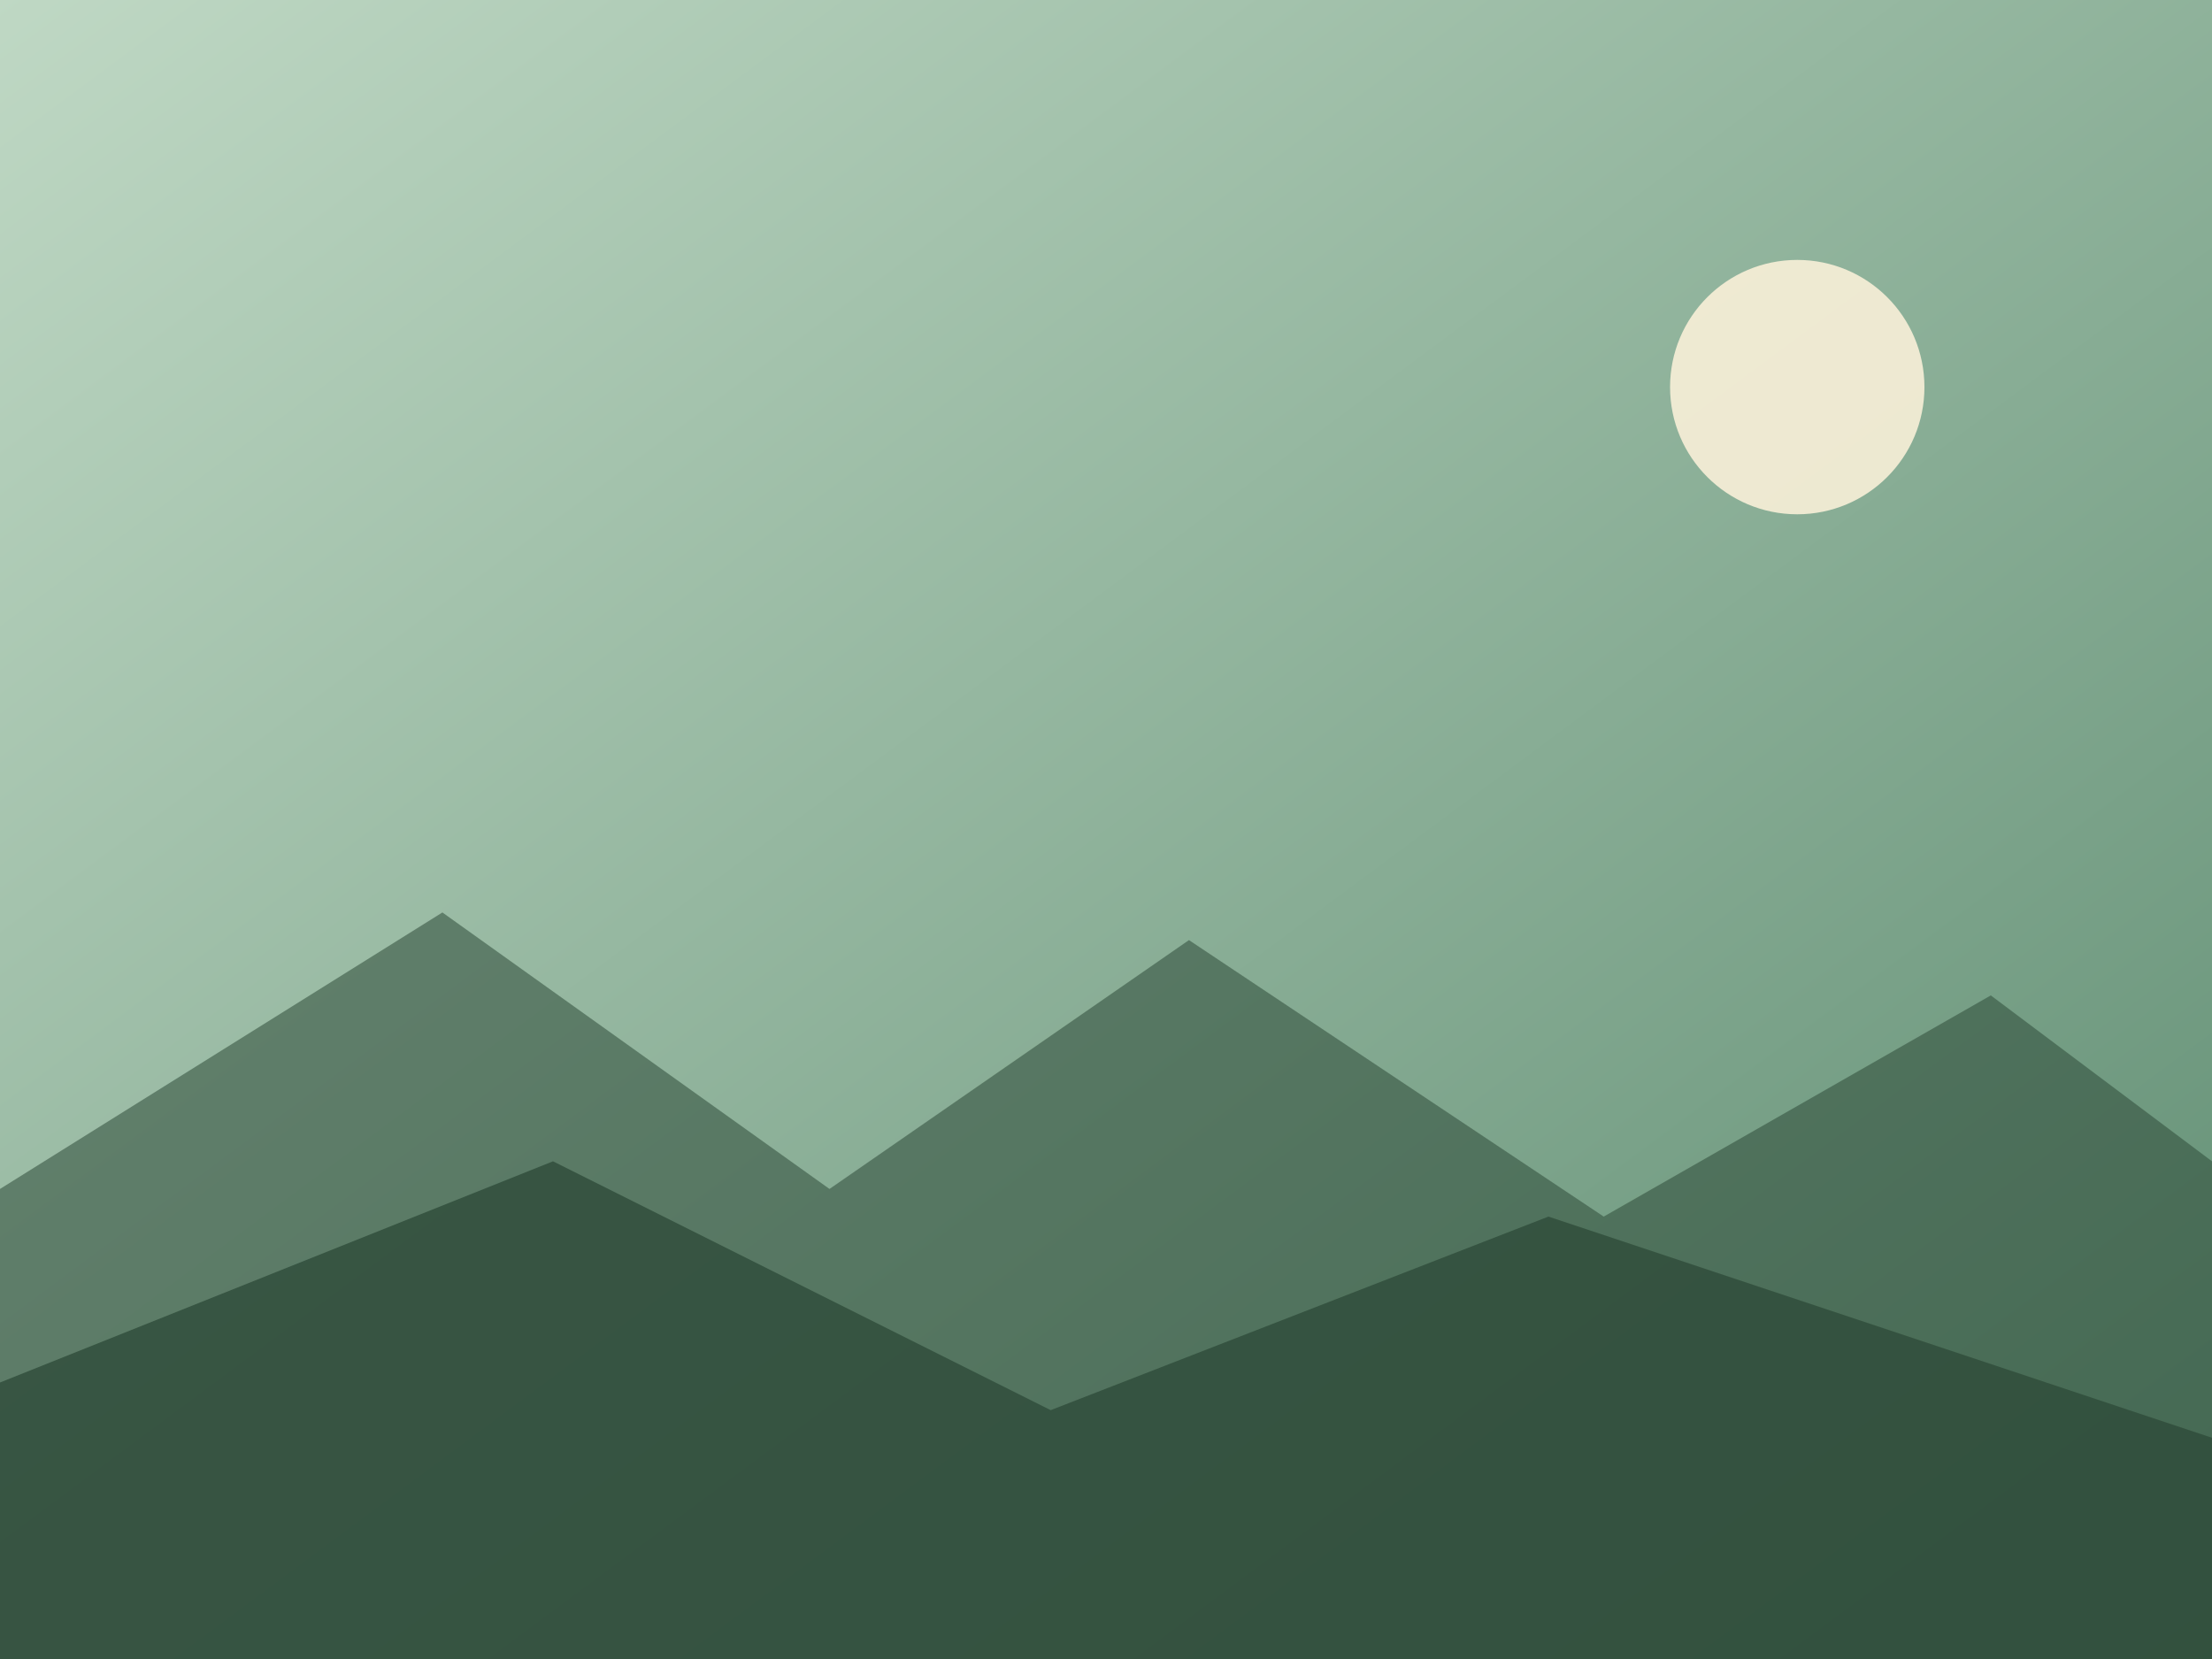
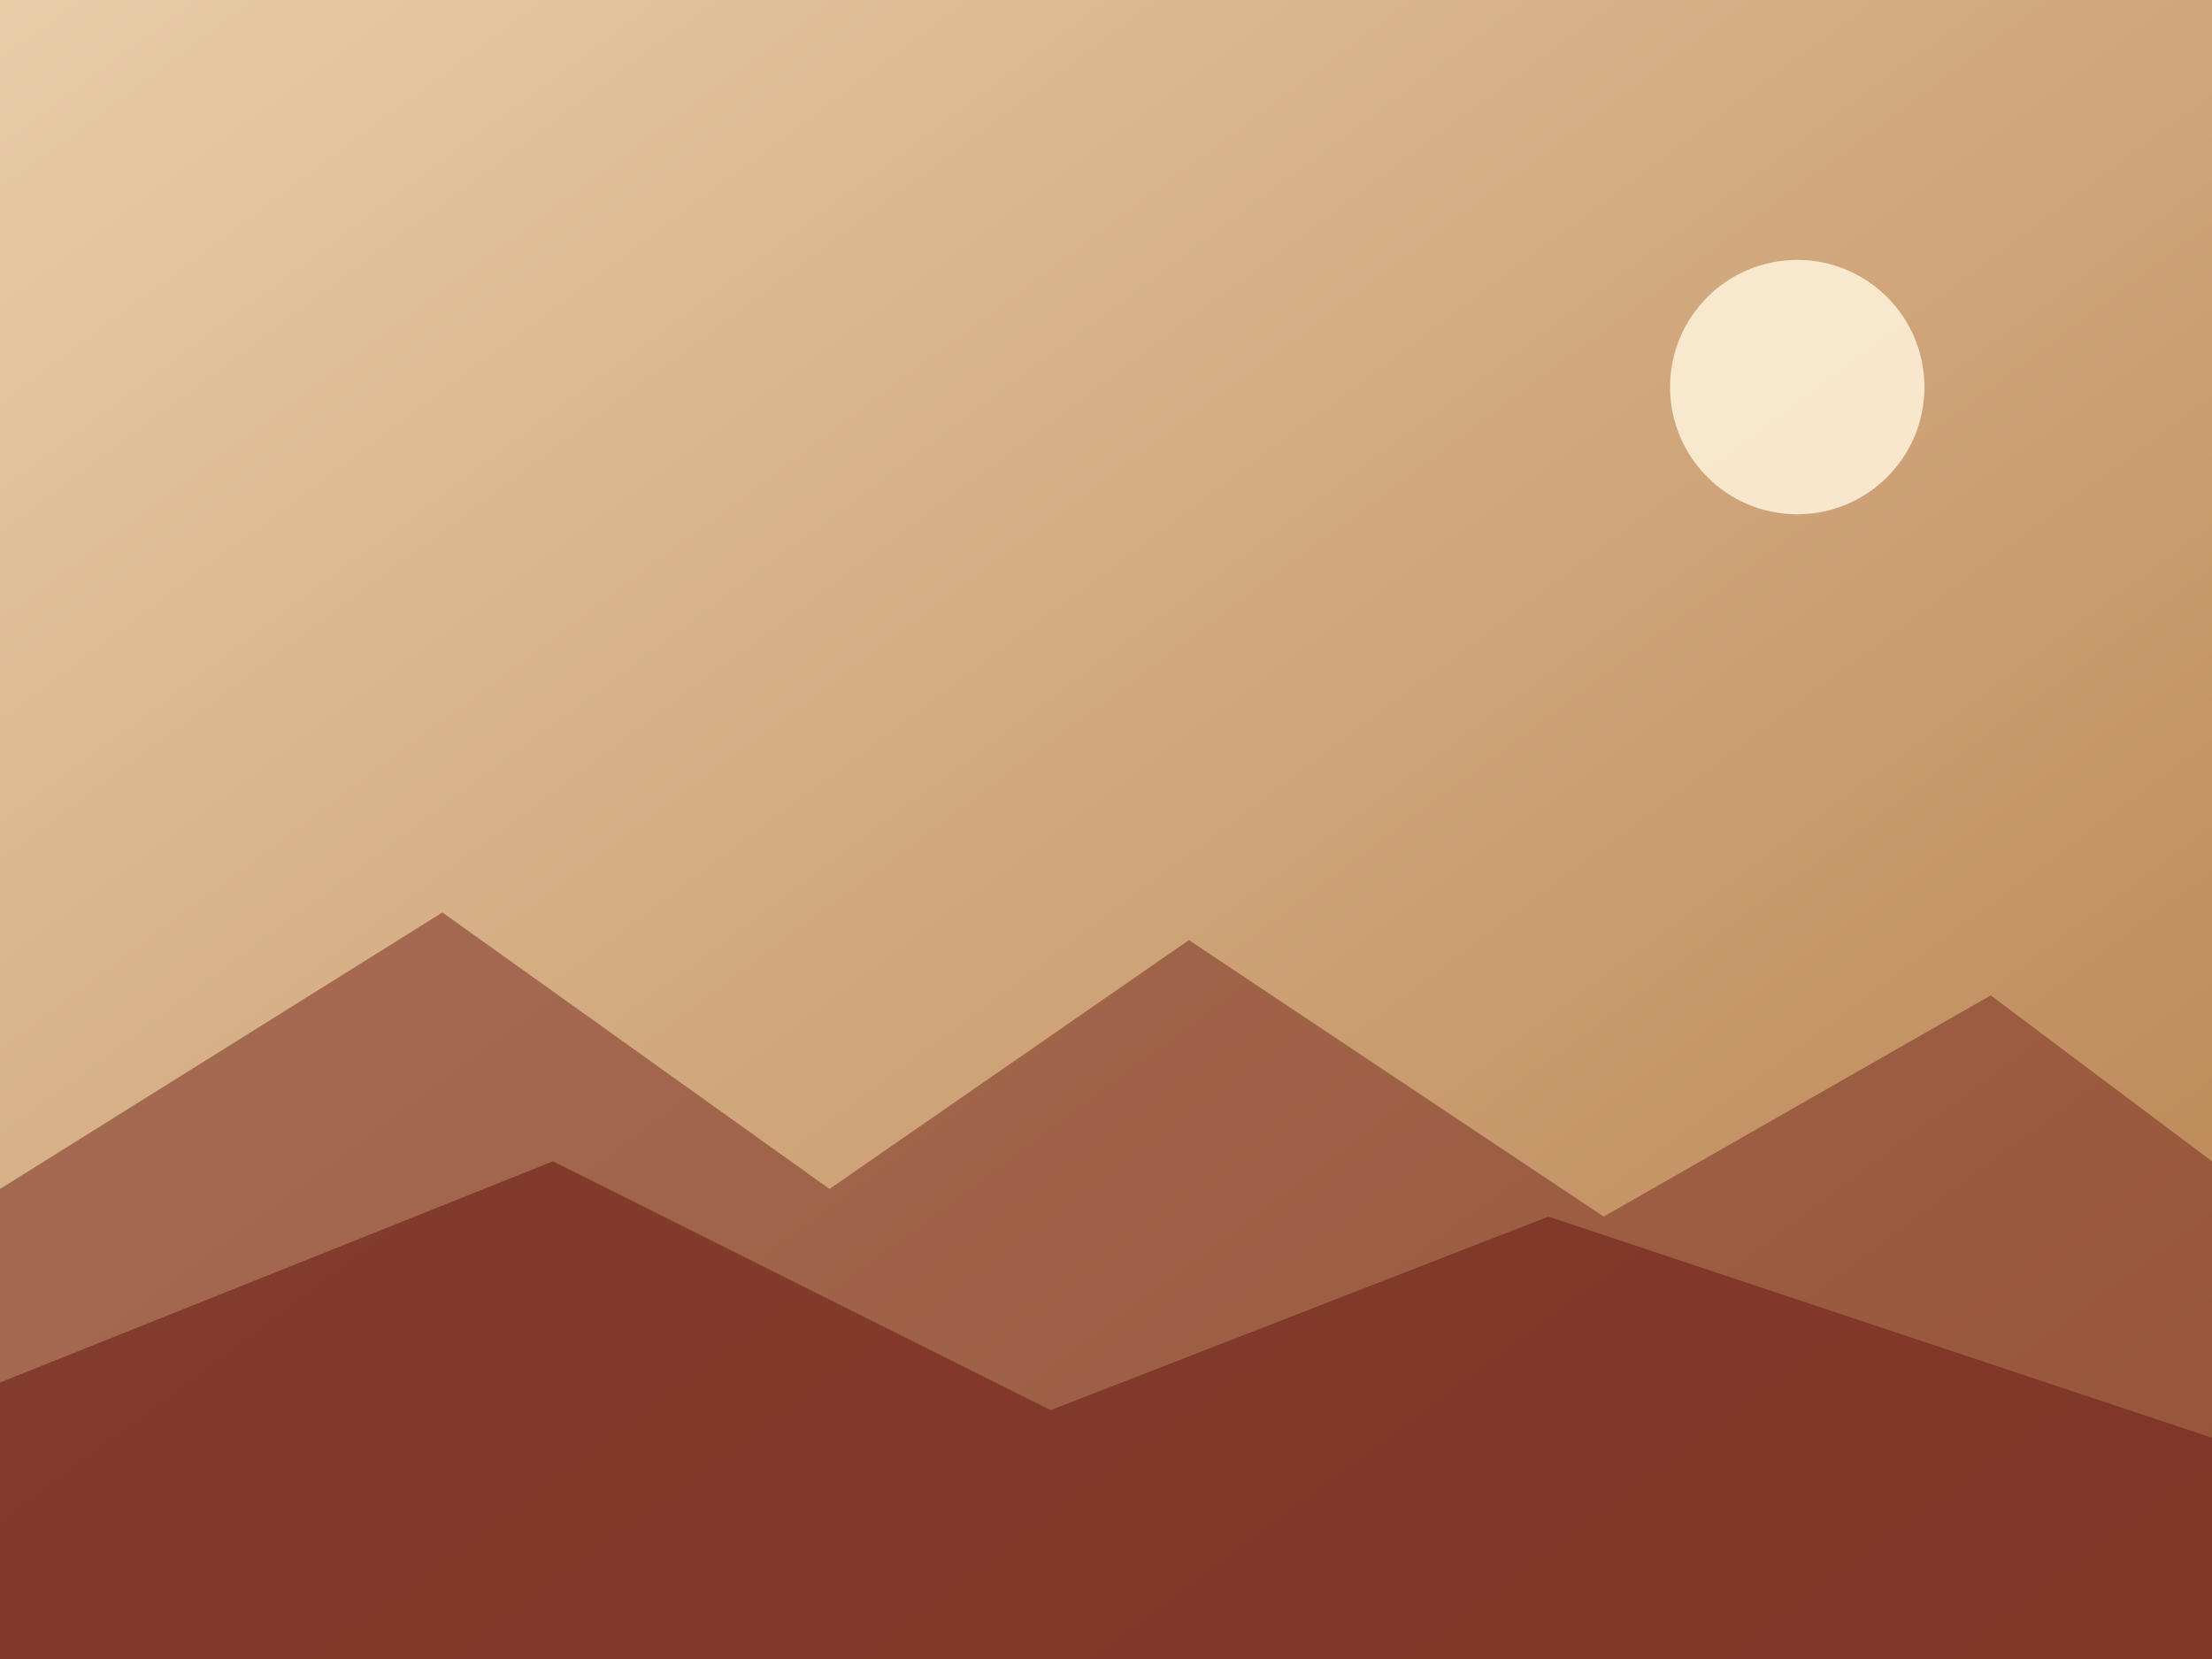
<svg xmlns="http://www.w3.org/2000/svg" viewBox="0 0 800 600" width="800" height="600">
  <defs>
    <linearGradient id="g" x1="0" y1="0" x2="1" y2="1">
-       <stop offset="0%" stop-color="#BFD8C4" />
-       <stop offset="100%" stop-color="#5E8C71" />
+       <stop offset="0%" stop-color="#E8CDA8" />
+       <stop offset="100%" stop-color="#B8804E" />
    </linearGradient>
  </defs>
  <rect width="800" height="600" fill="url(#g)" />
-   <path d="M0 430 L160 330 L300 430 L430 340 L580 440 L720 360 L800 420 L800 600 L0 600 Z" fill="#2E4B39" opacity="0.55" />
-   <path d="M0 500 L200 420 L380 510 L560 440 L800 520 L800 600 L0 600 Z" fill="#2E4B39" opacity="0.8" />
+   <path d="M0 430 L160 330 L300 430 L430 340 L580 440 L720 360 L800 420 L800 600 L0 600 Z" fill="#7A3024" opacity="0.55" />
+   <path d="M0 500 L200 420 L380 510 L560 440 L800 520 L800 600 L0 600 Z" fill="#7A3024" opacity="0.8" />
  <circle cx="650" cy="140" r="46" fill="#FFF3DC" opacity="0.85" />
</svg>
